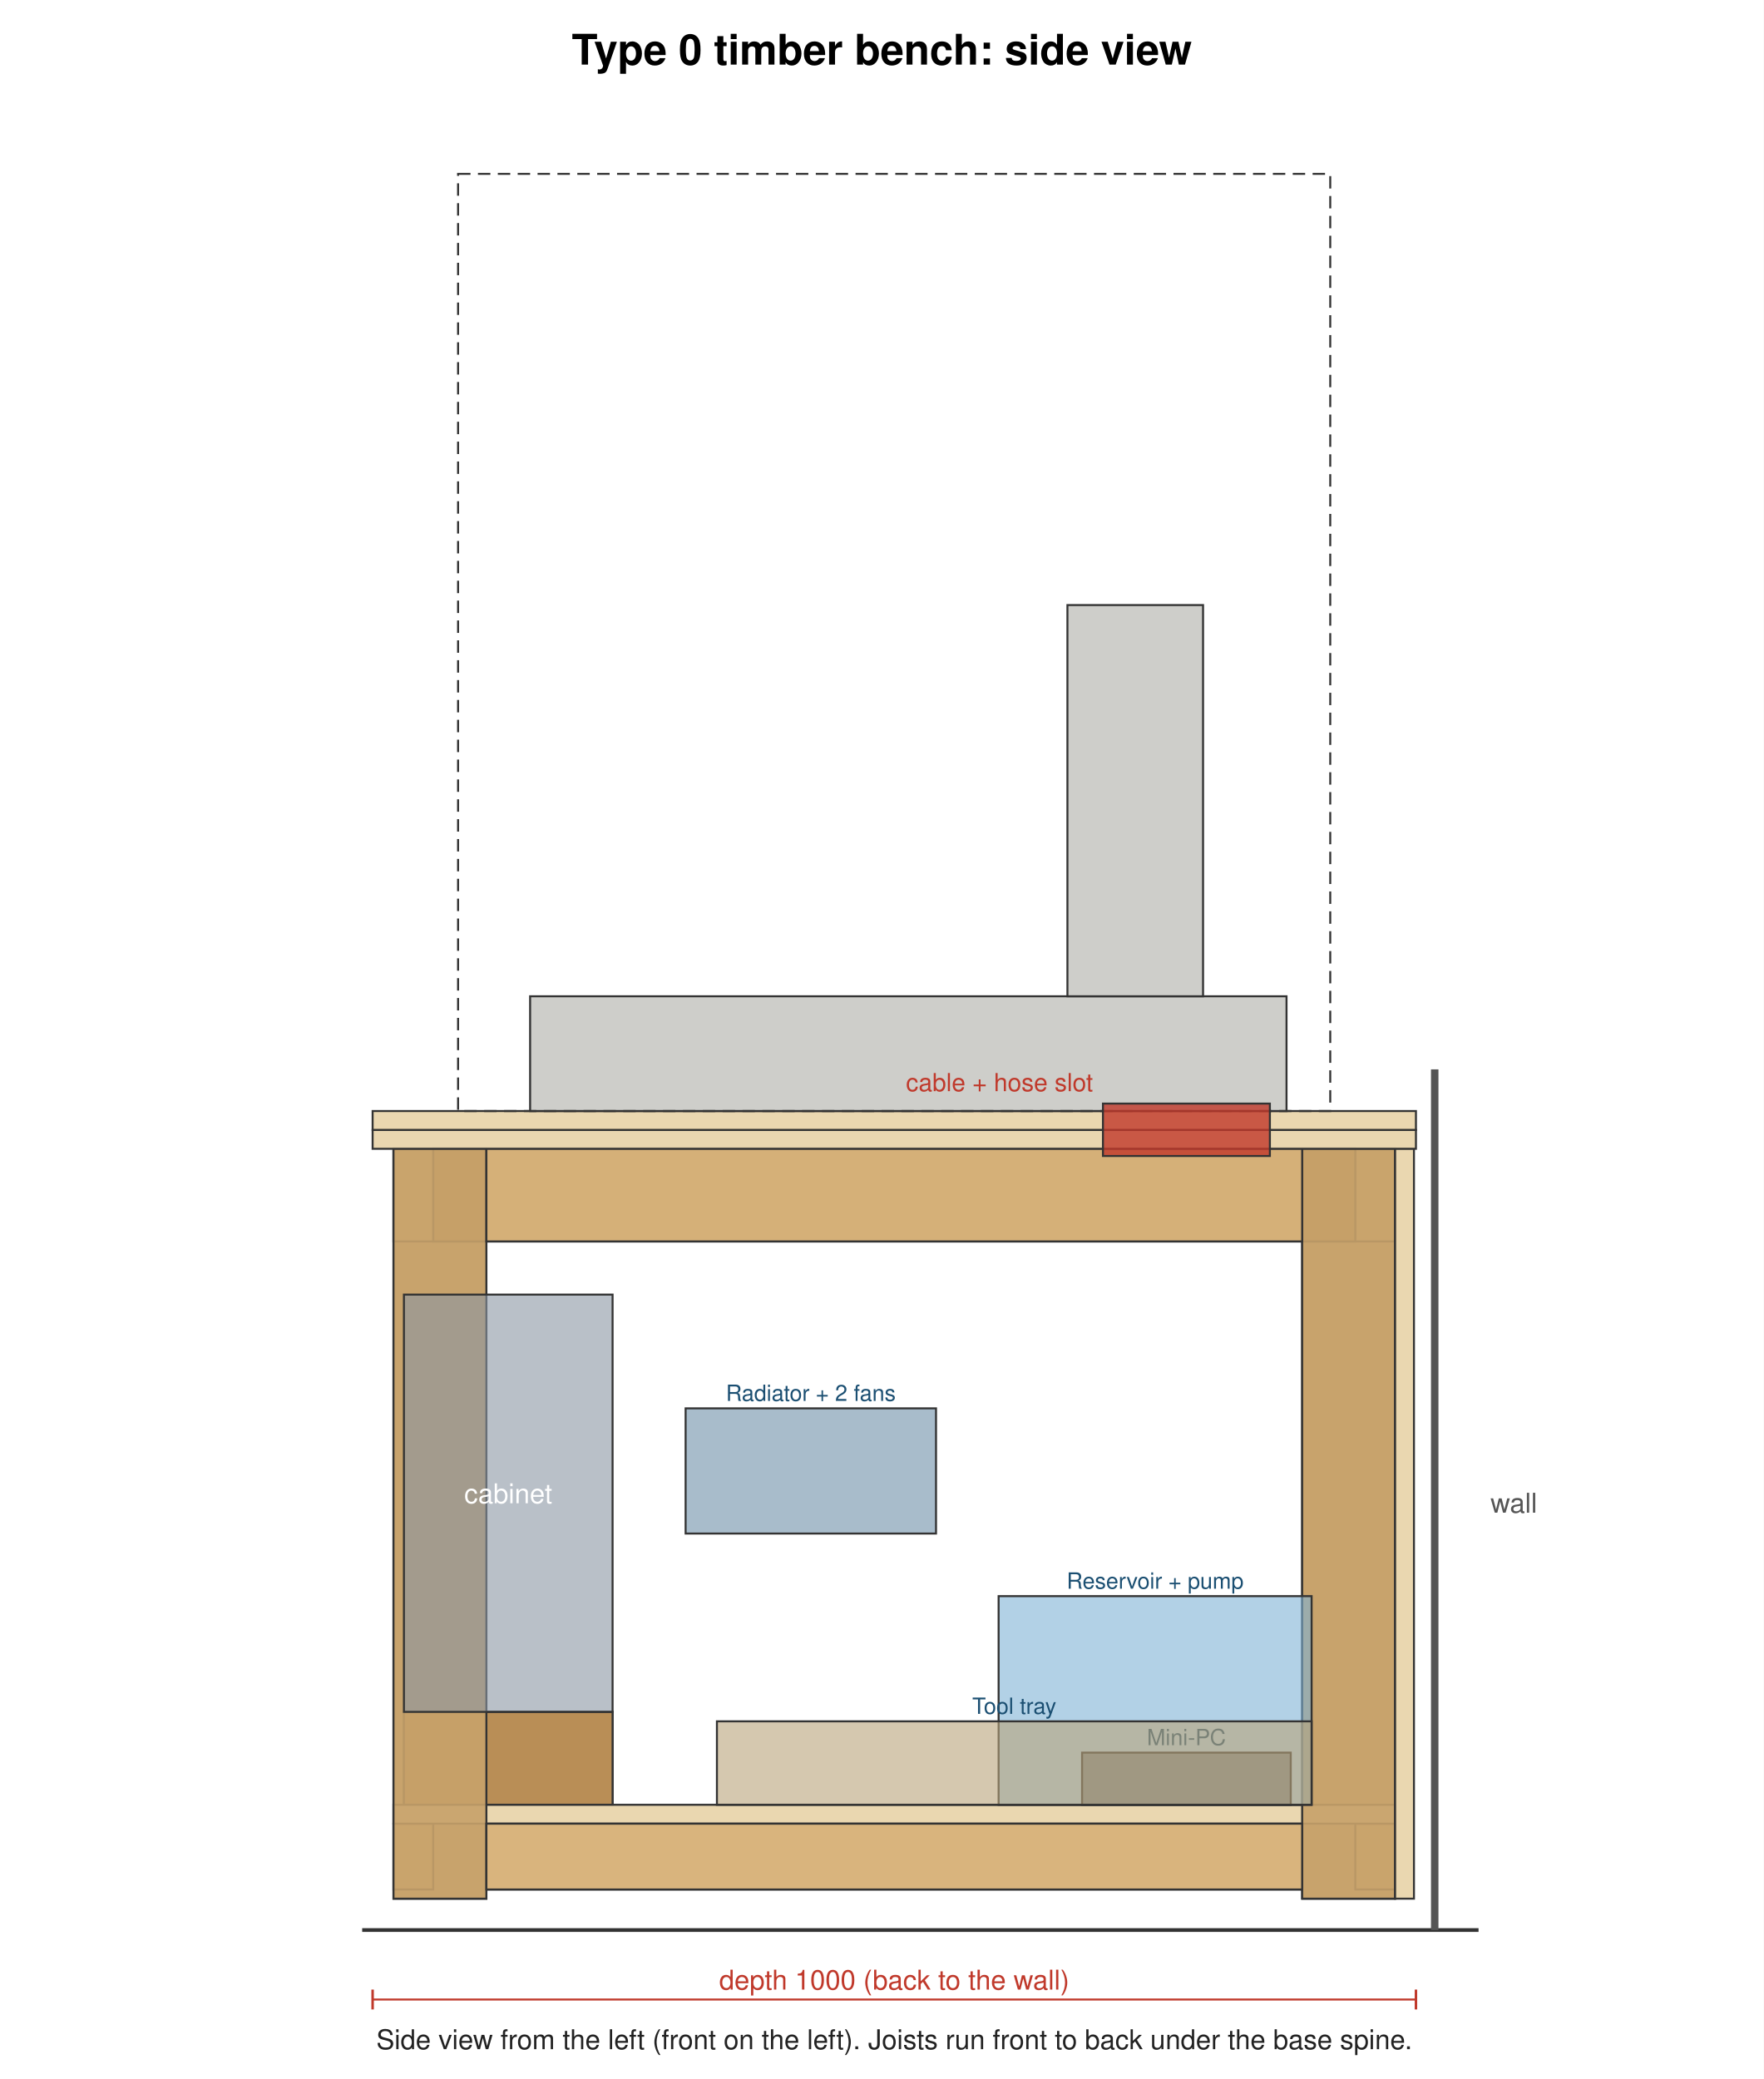
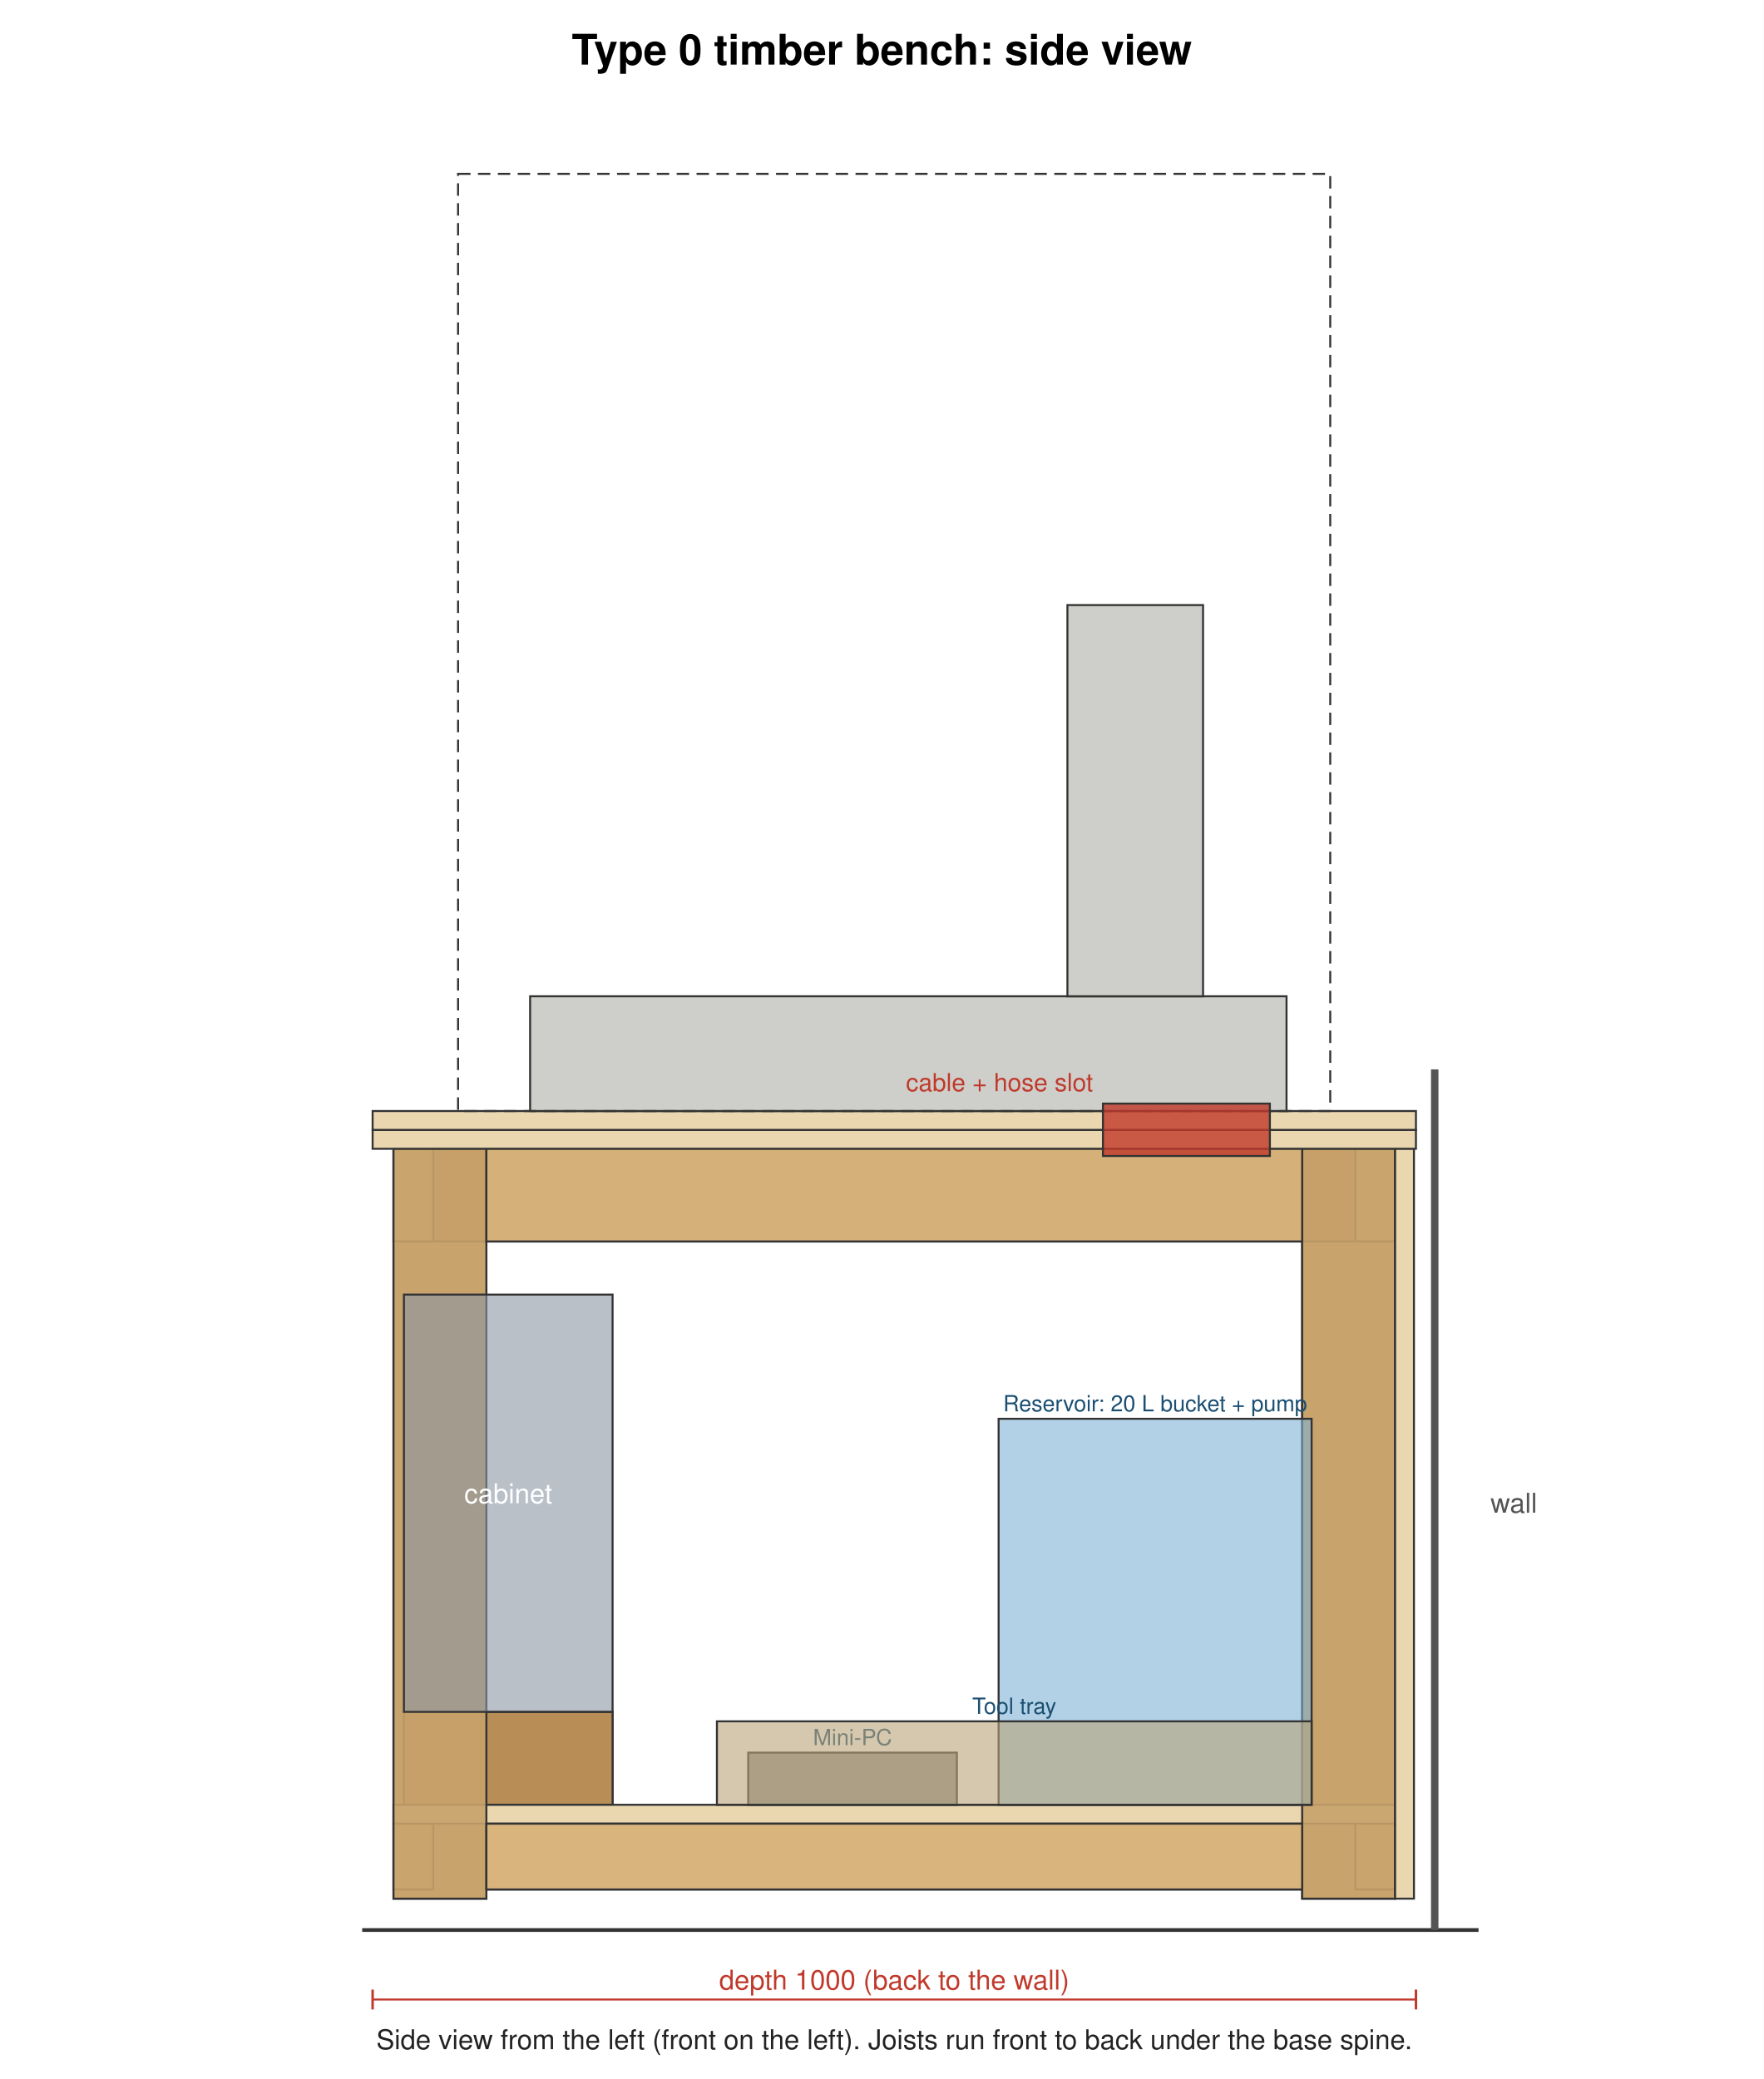
<svg xmlns="http://www.w3.org/2000/svg" viewBox="0 0 710 837" font-family="Helvetica, Arial, sans-serif">
  <rect width="710" height="837" fill="#fff" />
  <text x="355.0" y="26" text-anchor="middle" font-size="17" font-weight="bold">Type 0 timber bench: side view</text>
  <rect x="195.8" y="462.4" width="328.4" height="37.4" fill="#d8b47c" fill-opacity="0.9" stroke="#333" stroke-width="0.8" />
  <rect x="195.8" y="734.2" width="328.4" height="26.5" fill="#d8b47c" fill-opacity="0.9" stroke="#333" stroke-width="0.8" />
  <rect x="158.4" y="462.4" width="37.4" height="302.0" fill="#c8a26b" fill-opacity="0.9" stroke="#333" stroke-width="0.8" />
  <rect x="524.2" y="462.4" width="37.4" height="302.0" fill="#c8a26b" fill-opacity="0.9" stroke="#333" stroke-width="0.8" />
  <rect x="162.6" y="689.2" width="84.0" height="37.4" fill="#b88d55" fill-opacity="0.9" stroke="#333" stroke-width="0.8" />
  <rect x="174.4" y="462.4" width="371.3" height="37.4" fill="#b88d55" fill-opacity="0.9" stroke="#333" stroke-width="0.8" />
  <rect x="174.4" y="462.4" width="371.3" height="37.4" fill="#b88d55" fill-opacity="0.9" stroke="#333" stroke-width="0.8" />
  <rect x="174.4" y="462.4" width="371.3" height="37.4" fill="#b88d55" fill-opacity="0.9" stroke="#333" stroke-width="0.8" />
  <rect x="174.4" y="462.4" width="371.3" height="37.4" fill="#b88d55" fill-opacity="0.9" stroke="#333" stroke-width="0.8" />
  <rect x="162.6" y="689.2" width="84.0" height="37.4" fill="#b88d55" fill-opacity="0.9" stroke="#333" stroke-width="0.8" />
  <rect x="158.4" y="462.4" width="16.0" height="37.4" fill="#d8b47c" fill-opacity="0.9" stroke="#333" stroke-width="0.8" />
  <rect x="158.4" y="734.2" width="16.0" height="26.5" fill="#d8b47c" fill-opacity="0.9" stroke="#333" stroke-width="0.8" />
  <rect x="545.6" y="462.4" width="16.0" height="37.4" fill="#d8b47c" fill-opacity="0.9" stroke="#333" stroke-width="0.8" />
  <rect x="545.6" y="734.2" width="16.0" height="26.5" fill="#d8b47c" fill-opacity="0.9" stroke="#333" stroke-width="0.8" />
  <rect x="158.4" y="726.6" width="403.2" height="7.6" fill="#e8d3a8" fill-opacity="0.9" stroke="#333" stroke-width="0.8" />
  <rect x="158.4" y="462.4" width="37.4" height="302.0" fill="#c8a26b" fill-opacity="0.9" stroke="#333" stroke-width="0.8" />
  <rect x="524.2" y="462.4" width="37.4" height="302.0" fill="#c8a26b" fill-opacity="0.9" stroke="#333" stroke-width="0.8" />
  <rect x="195.8" y="462.4" width="328.4" height="37.4" fill="#d8b47c" fill-opacity="0.9" stroke="#333" stroke-width="0.8" />
  <rect x="195.8" y="734.2" width="328.4" height="26.5" fill="#d8b47c" fill-opacity="0.9" stroke="#333" stroke-width="0.8" />
  <rect x="561.6" y="462.4" width="7.6" height="302.0" fill="#e8d3a8" fill-opacity="0.9" stroke="#333" stroke-width="0.8" />
  <rect x="150.0" y="454.9" width="420.0" height="7.6" fill="#e8d3a8" fill-opacity="0.9" stroke="#333" stroke-width="0.8" />
  <rect x="150.0" y="447.3" width="420.0" height="7.6" fill="#e8d3a8" fill-opacity="0.9" stroke="#333" stroke-width="0.8" />
  <rect x="162.6" y="521.2" width="84.0" height="168.0" fill="#8a96a3" fill-opacity="0.6" stroke="#333" stroke-width="0.8" />
-   <rect x="276.0" y="567.0" width="100.8" height="50.4" fill="#6f8fa8" fill-opacity="0.6" stroke="#333" stroke-width="0.8" />
-   <text x="326.4" y="564.0" text-anchor="middle" font-size="9" fill="#1b4f72">Radiator + 2 fans</text>
-   <rect x="402.0" y="642.6" width="126.0" height="84.0" fill="#7fb3d5" fill-opacity="0.6" stroke="#333" stroke-width="0.8" />
-   <text x="465.0" y="639.6" text-anchor="middle" font-size="9" fill="#1b4f72">Reservoir + pump</text>
-   <rect x="435.6" y="705.6" width="84.0" height="21.0" fill="#555555" fill-opacity="0.6" stroke="#333" stroke-width="0.8" />
-   <text x="477.6" y="702.6" text-anchor="middle" font-size="9" fill="#1b4f72">Mini-PC</text>
+   <rect x="402.0" y="571.2" width="126.0" height="155.4" fill="#7fb3d5" fill-opacity="0.6" stroke="#333" stroke-width="0.8" />
+   <text x="465.0" y="568.2" text-anchor="middle" font-size="9" fill="#1b4f72">Reservoir: 20 L bucket + pump</text>
+   <rect x="301.2" y="705.6" width="84.0" height="21.0" fill="#555555" fill-opacity="0.6" stroke="#333" stroke-width="0.8" />
+   <text x="343.2" y="702.6" text-anchor="middle" font-size="9" fill="#1b4f72">Mini-PC</text>
  <rect x="288.6" y="693.0" width="239.4" height="33.6" fill="#b9a37a" fill-opacity="0.6" stroke="#333" stroke-width="0.8" />
  <text x="408.3" y="690.0" text-anchor="middle" font-size="9" fill="#1b4f72">Tool tray</text>
  <rect x="213.4" y="401.1" width="304.5" height="46.2" fill="#c9c9c4" fill-opacity="0.9" stroke="#333" stroke-width="0.8" />
  <rect x="429.7" y="243.6" width="54.6" height="157.5" fill="#c9c9c4" fill-opacity="0.9" stroke="#333" stroke-width="0.8" />
  <rect x="184.4" y="70.0" width="351.1" height="377.3" fill="none" fill-opacity="1.0" stroke="#333" stroke-width="0.8" stroke-dasharray="5 3" />
  <line x1="150.0" y1="805.0" x2="570.0" y2="805.0" stroke="#c0392b" stroke-width="0.8" />
  <line x1="150.0" y1="801.0" x2="150.0" y2="809.0" stroke="#c0392b" />
  <line x1="570.0" y1="801.0" x2="570.0" y2="809.0" stroke="#c0392b" />
  <text x="360.0" y="801.0" text-anchor="middle" font-size="11" fill="#c0392b">depth 1000 (back to the wall)</text>
  <text x="204.6" y="605.2" text-anchor="middle" font-size="11" fill="#fff">cabinet</text>
  <line x1="145.8" y1="777.028" x2="595.2" y2="777.028" stroke="#333" stroke-width="1.5" />
  <text x="600.0" y="609.0" text-anchor="start" font-size="11" fill="#555">wall</text>
  <line x1="577.56" y1="777.028" x2="577.56" y2="430.528" stroke="#555" stroke-width="3" />
  <rect x="444.0" y="444.3" width="67.2" height="21.1" fill="#c0392b" fill-opacity="0.8" stroke="#333" stroke-width="0.8" />
  <text x="440.0" y="439.3" text-anchor="end" font-size="10" fill="#c0392b">cable + hose slot</text>
  <text x="360.0" y="825.0" text-anchor="middle" font-size="11" fill="#222">Side view from the left (front on the left). Joists run front to back under the base spine.</text>
</svg>
